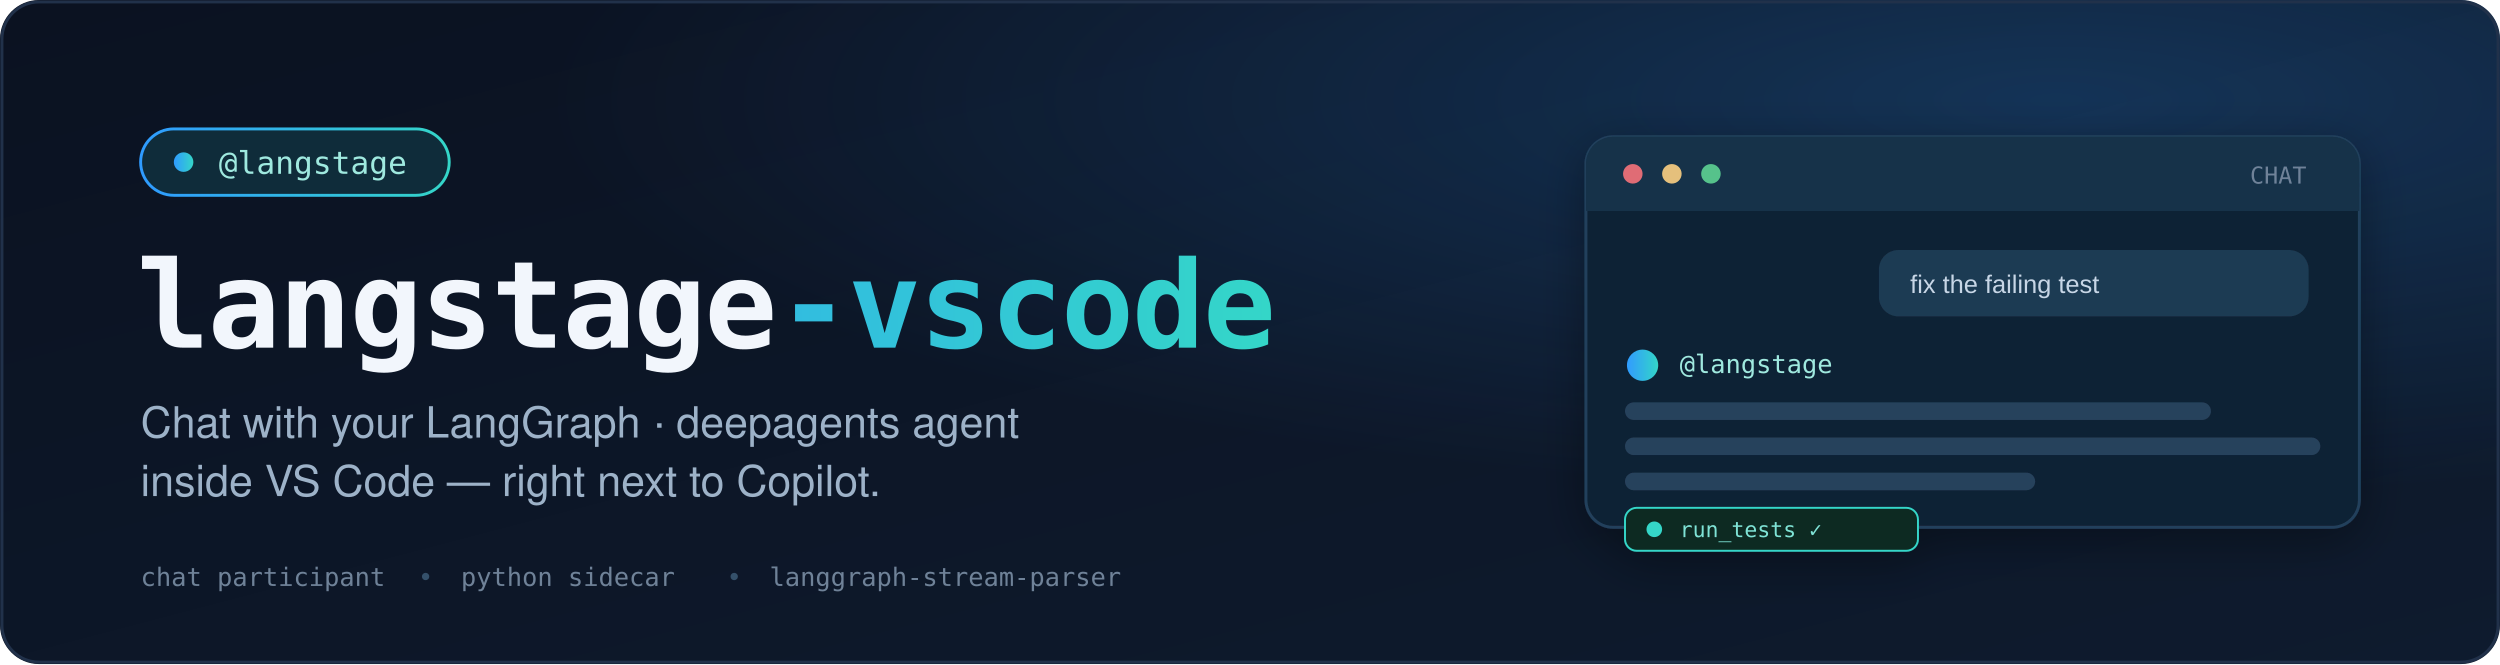
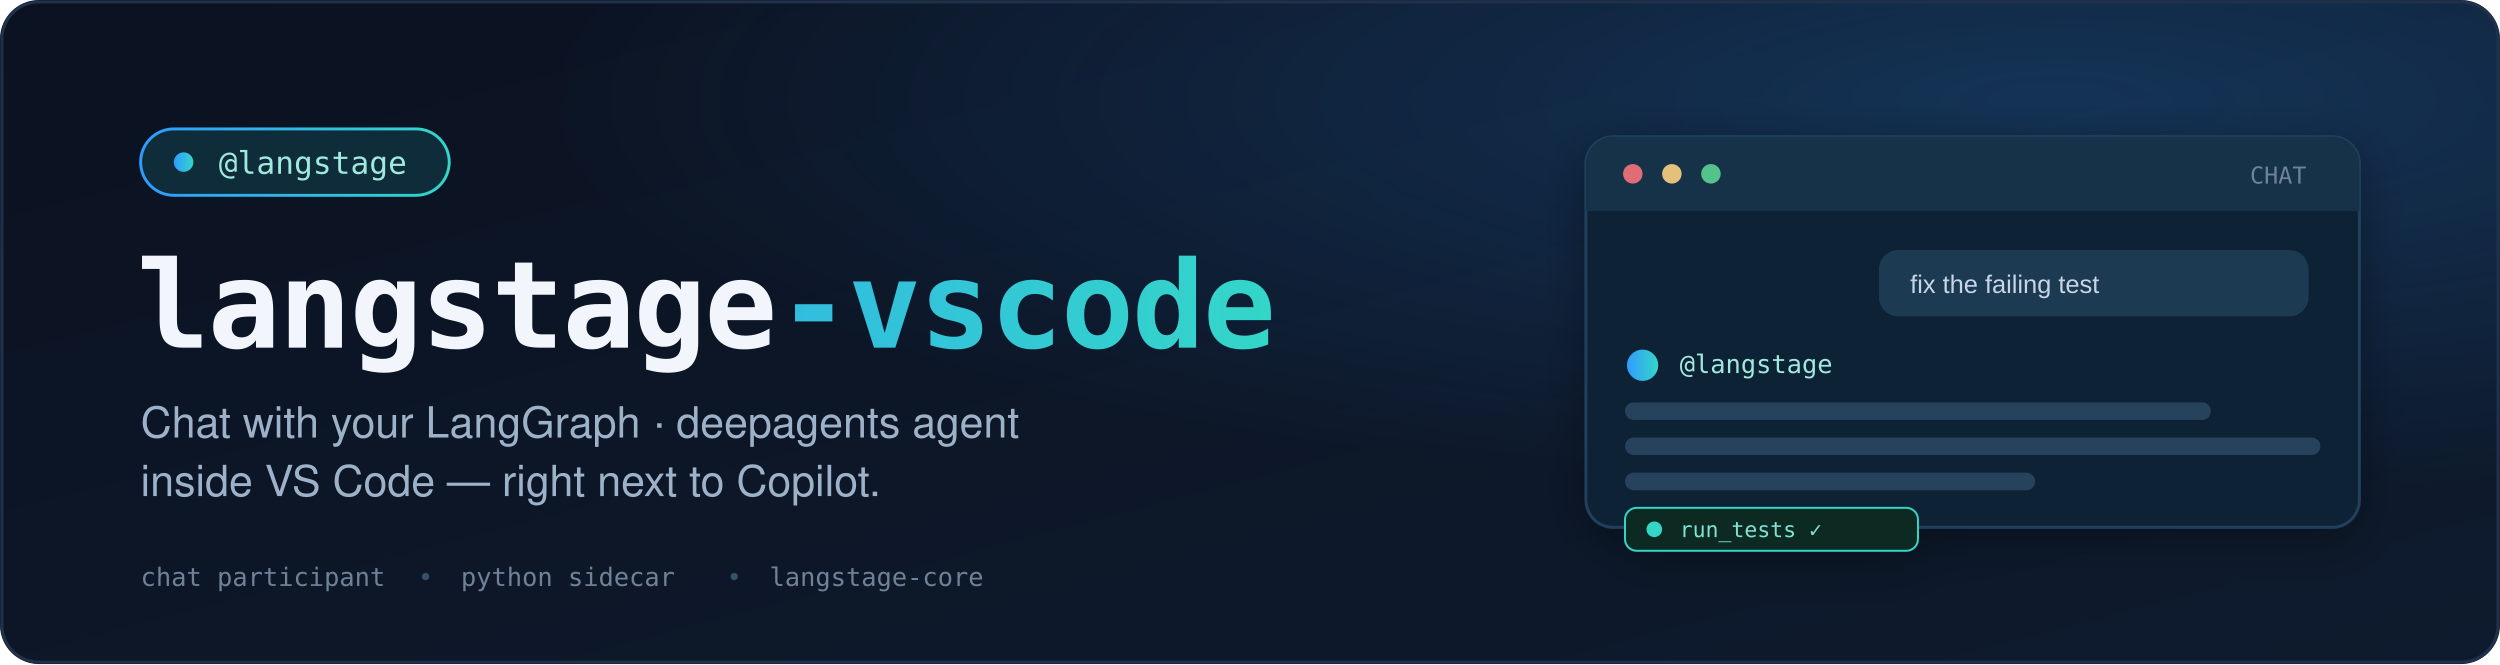
<svg xmlns="http://www.w3.org/2000/svg" width="1280" height="340" viewBox="0 0 1280 340" role="img" aria-label="langstage-vscode — chat with your LangGraph and deepagents agent inside VS Code">
  <defs>
    <linearGradient id="bg" x1="0" y1="0" x2="1" y2="1">
      <stop offset="0" stop-color="#0B1221" />
      <stop offset="1" stop-color="#0E1B2E" />
    </linearGradient>
    <linearGradient id="accent" x1="0" y1="0" x2="1" y2="0">
      <stop offset="0" stop-color="#2F9BFF" />
      <stop offset="1" stop-color="#34D6C8" />
    </linearGradient>
    <radialGradient id="glow" cx="0.82" cy="0.15" r="0.6">
      <stop offset="0" stop-color="#2F9BFF" stop-opacity="0.22" />
      <stop offset="1" stop-color="#2F9BFF" stop-opacity="0" />
    </radialGradient>
    <filter id="soft" x="-20%" y="-20%" width="140%" height="140%">
      <feDropShadow dx="0" dy="6" stdDeviation="12" flood-color="#000000" flood-opacity="0.35" />
    </filter>
  </defs>
  <rect width="1280" height="340" rx="20" fill="url(#bg)" />
  <rect width="1280" height="340" rx="20" fill="url(#glow)" />
  <rect x="1" y="1" width="1278" height="338" rx="19" fill="none" stroke="#21314A" stroke-width="1.5" />
  <g transform="translate(72,66)">
    <rect width="158" height="34" rx="17" fill="#0F2C3A" stroke="url(#accent)" stroke-width="1.5" />
    <circle cx="22" cy="17" r="5" fill="url(#accent)" />
    <text x="40" y="23" font-family="'SF Mono','JetBrains Mono','Consolas',monospace" font-size="16" fill="#9FE9DF">@langstage</text>
  </g>
  <text x="70" y="178" font-family="'SF Mono','JetBrains Mono','Consolas',monospace" font-size="62" font-weight="700" fill="#F2F6FC" letter-spacing="-1">langstage<tspan fill="url(#accent)">-vscode</tspan>
  </text>
  <text x="72" y="224" font-family="'Segoe UI',Helvetica,Arial,sans-serif" font-size="22" fill="#9DB2C8">Chat with your LangGraph · deepagents agent</text>
  <text x="72" y="254" font-family="'Segoe UI',Helvetica,Arial,sans-serif" font-size="22" fill="#9DB2C8">inside VS Code — right next to Copilot.</text>
  <g font-family="'SF Mono','JetBrains Mono','Consolas',monospace" font-size="13" fill="#6F8298">
    <text x="72" y="300">chat participant</text>
    <text x="214" y="300" fill="#34506A">•</text>
    <text x="236" y="300">python sidecar</text>
    <text x="372" y="300" fill="#34506A">•</text>
-     <text x="394" y="300">langgraph-stream-parser</text>
+     <text x="394" y="300">langstage-core</text>
  </g>
  <g transform="translate(812,70)" filter="url(#soft)">
    <rect width="396" height="200" rx="14" fill="#0F2235" stroke="#23415C" stroke-width="1.5" />
    <rect width="396" height="38" rx="14" fill="#13314A" />
    <rect y="24" width="396" height="14" fill="#13314A" />
    <circle cx="24" cy="19" r="5" fill="#E06C75" />
    <circle cx="44" cy="19" r="5" fill="#E5C07B" />
    <circle cx="64" cy="19" r="5" fill="#56C28B" />
    <text x="340" y="24" font-family="'SF Mono','Consolas',monospace" font-size="12" fill="#6F8298">CHAT</text>
    <g transform="translate(150,58)">
      <rect width="220" height="34" rx="10" fill="#1C3A52" />
      <text x="16" y="22" font-family="'Segoe UI',Arial,sans-serif" font-size="13" fill="#C7D6E6">fix the failing test</text>
    </g>
    <g transform="translate(20,108)">
      <circle cx="9" cy="9" r="8" fill="url(#accent)" />
      <text x="28" y="13" font-family="'SF Mono','Consolas',monospace" font-size="13" fill="#9FE9DF">@langstage</text>
      <rect x="0" y="28" width="300" height="9" rx="4.5" fill="#27425C" />
      <rect x="0" y="46" width="356" height="9" rx="4.5" fill="#27425C" />
      <rect x="0" y="64" width="210" height="9" rx="4.5" fill="#27425C" />
      <g transform="translate(0,82)">
        <rect width="150" height="22" rx="6" fill="#0C2A22" stroke="#34D6C8" stroke-width="1" />
        <circle cx="15" cy="11" r="4" fill="#34D6C8" />
        <text x="28" y="15" font-family="'SF Mono','Consolas',monospace" font-size="11" fill="#7FE3D6">run_tests ✓</text>
      </g>
    </g>
  </g>
</svg>
